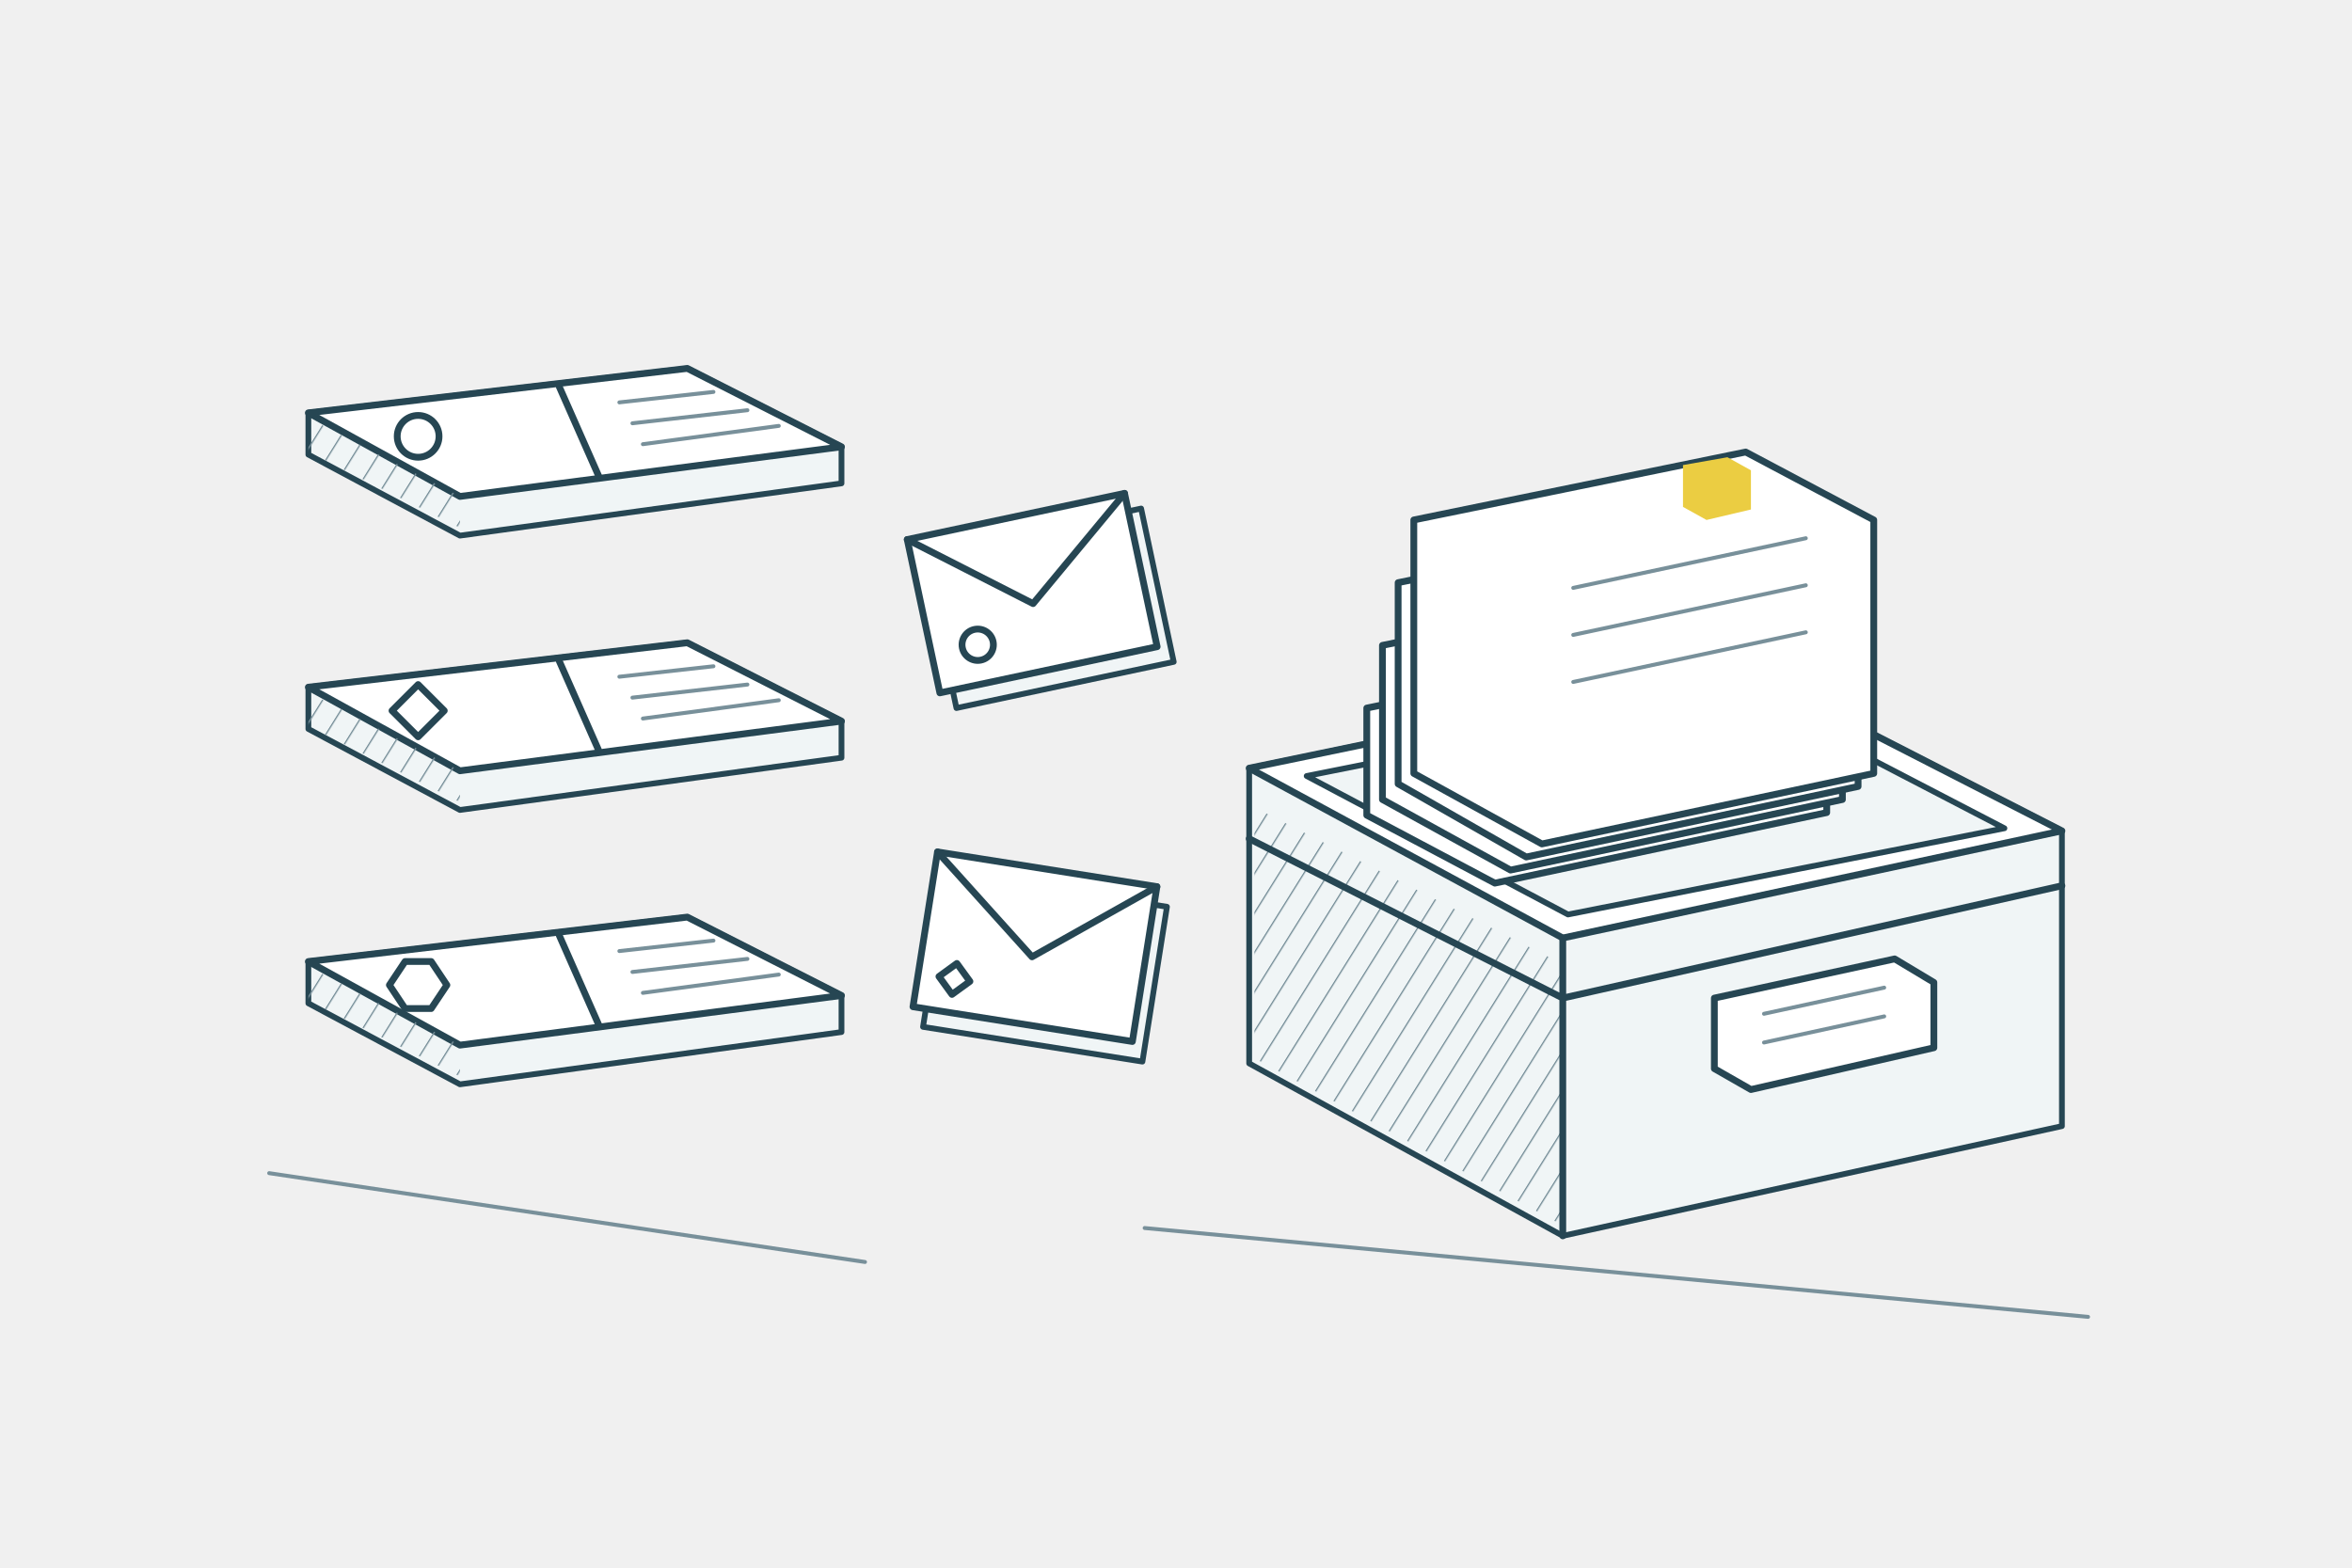
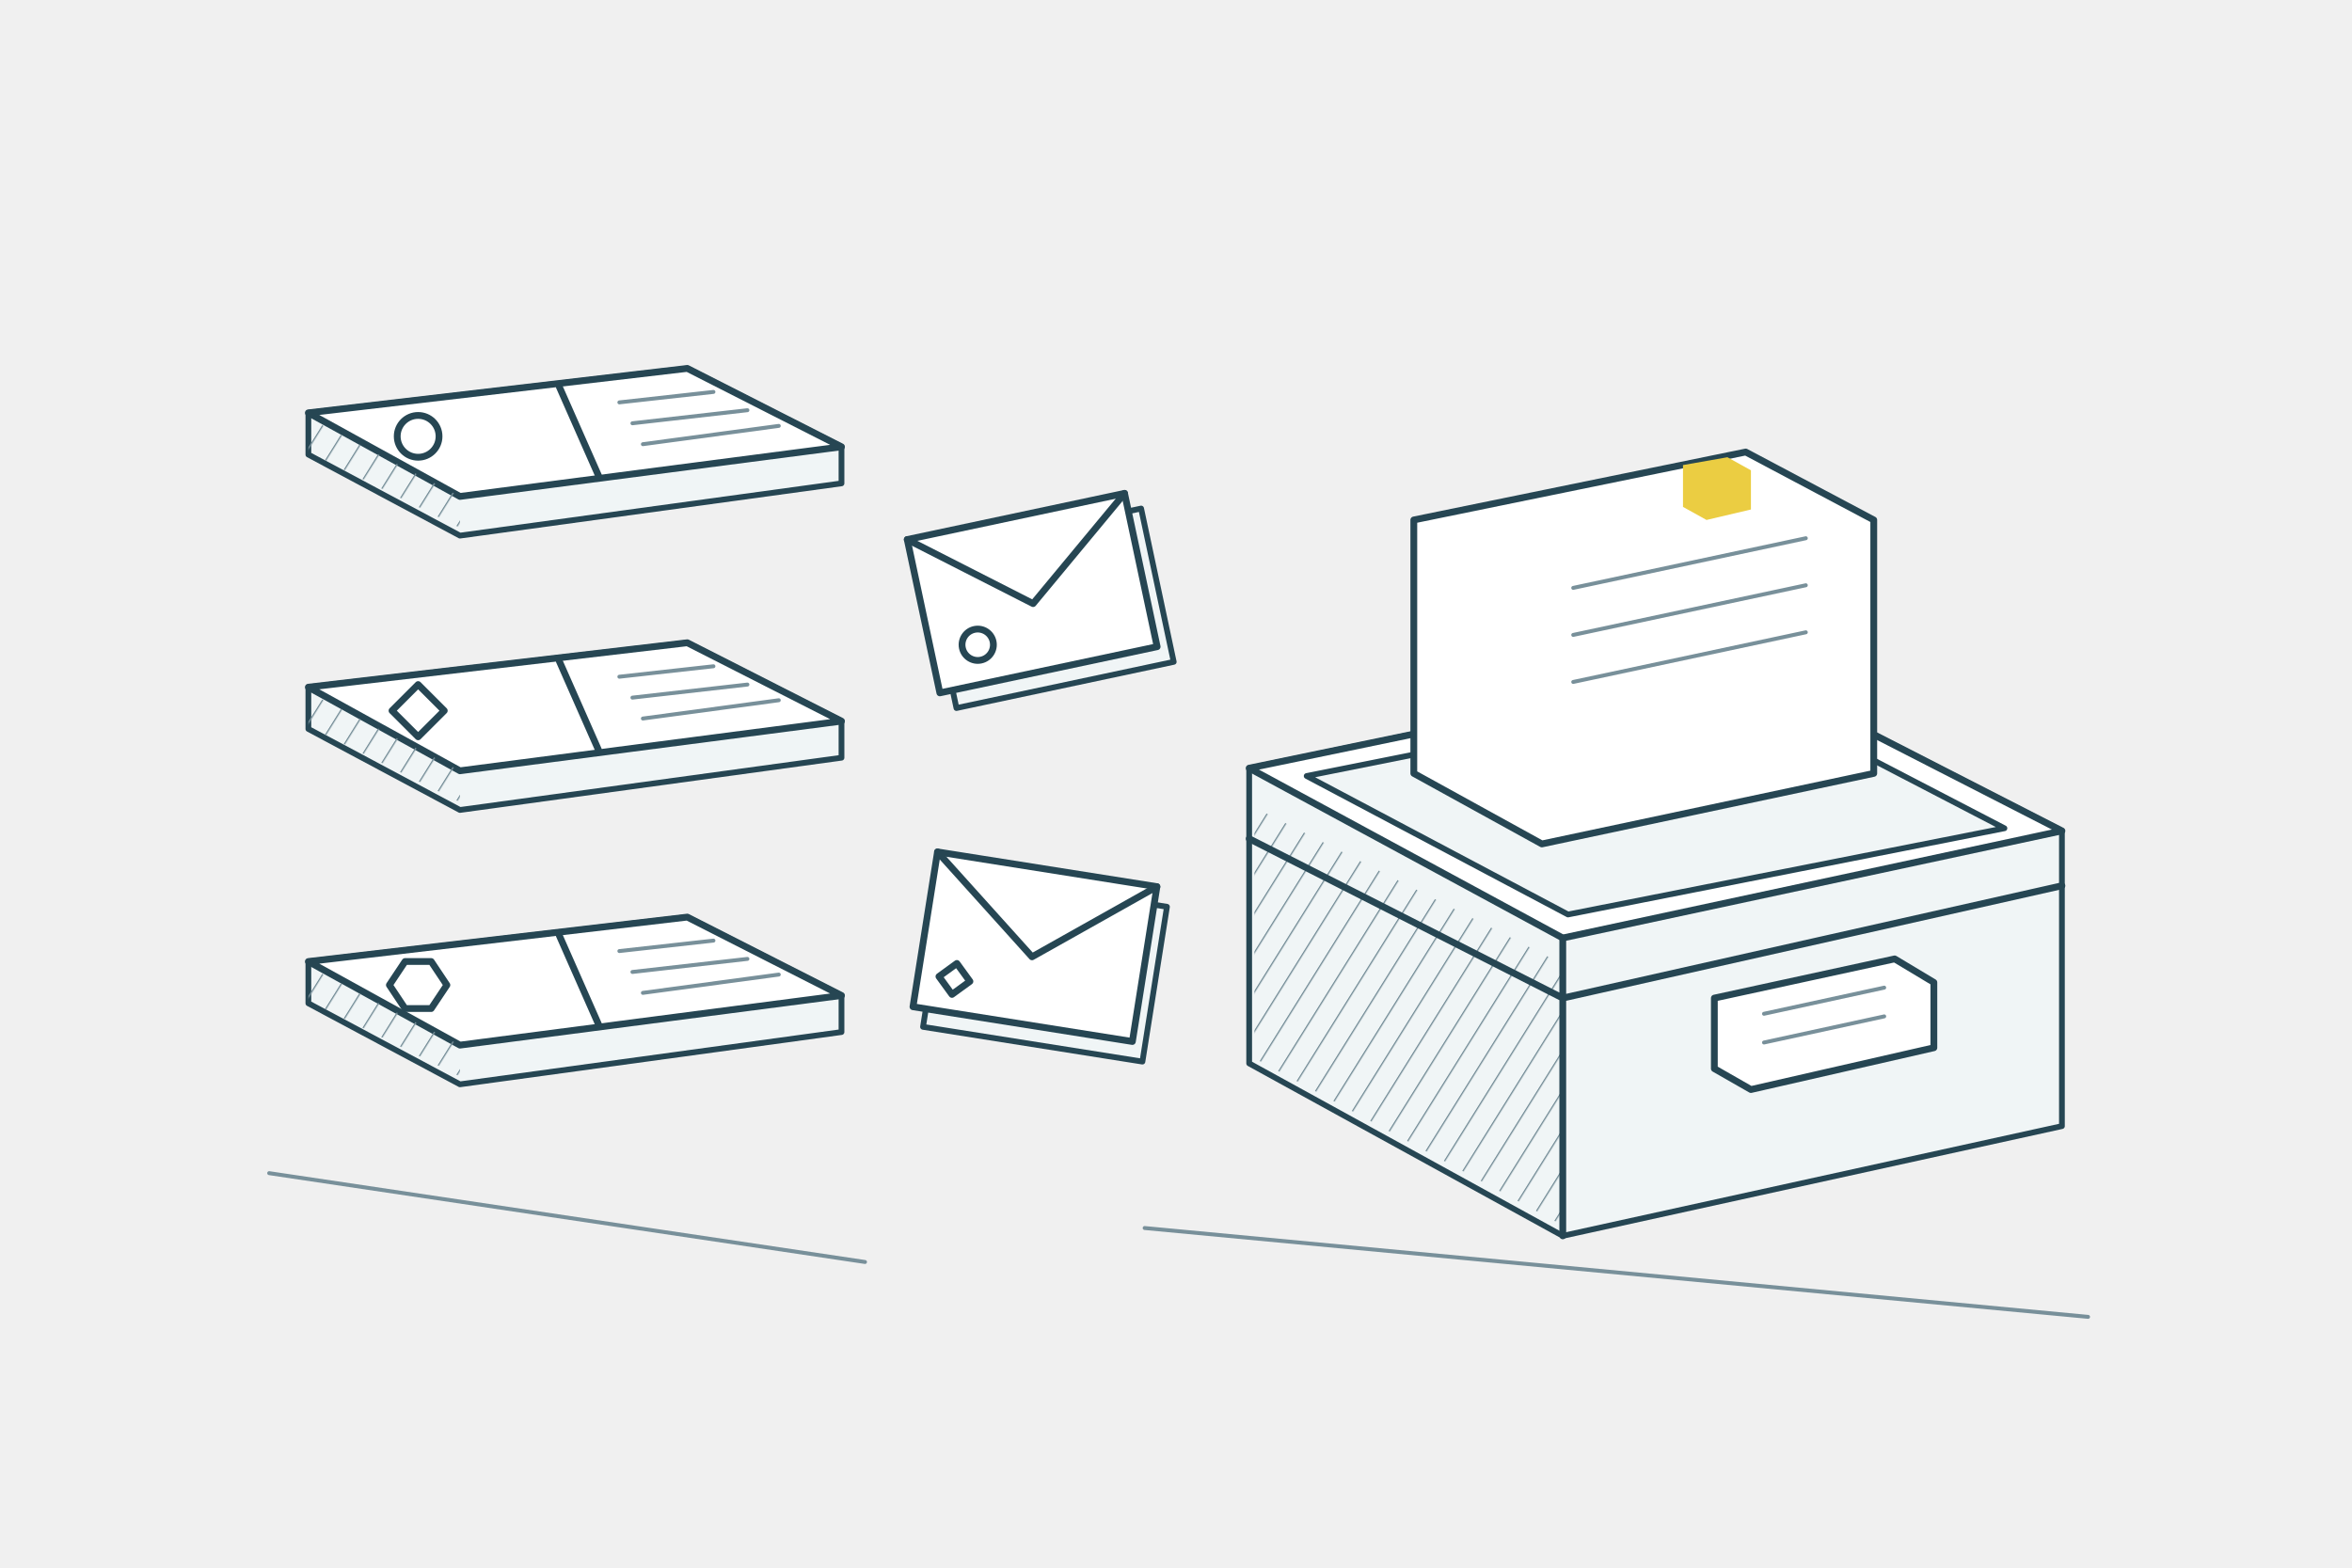
<svg xmlns="http://www.w3.org/2000/svg" width="900" height="600" viewBox="0 0 900 600" role="img" aria-labelledby="room-title room-desc">
  <defs>
    <pattern id="room-hatch" width="8" height="8" patternUnits="userSpaceOnUse" patternTransform="rotate(32)">
      <path d="M0 0V8" stroke="#78909a" stroke-width="1" />
    </pattern>
  </defs>
  <style>
    .ink{fill:none;stroke:#264653;stroke-width:2.6;stroke-linecap:round;stroke-linejoin:round}
    .paper{fill:#fff;stroke:#264653;stroke-width:2.6;stroke-linejoin:round}
    .fine{fill:none;stroke:#78909a;stroke-width:1.5;stroke-linecap:round}
    .light{fill:#f0f5f6;stroke:#264653;stroke-width:2.2;stroke-linejoin:round}
  </style>
  <path class="fine" d="M103 449L331 483M438 470L799 504" />
  <g transform="translate(118 141)">
    <path class="light" d="M0 17L145 0L204 30V44L58 64L0 33Z" />
    <path class="paper" d="M0 17L145 0L204 30L58 49Z" />
    <path d="M0 19L58 49V61L0 32Z" fill="url(#room-hatch)" />
    <path class="ink" d="M96 7L111 41" />
    <circle class="ink" cx="42" cy="26" r="8" />
    <path class="fine" d="M119 13L155 9M124 21L168 16M128 29L180 22" />
  </g>
  <g transform="translate(118 246)">
    <path class="light" d="M0 17L145 0L204 30V44L58 64L0 33Z" />
    <path class="paper" d="M0 17L145 0L204 30L58 49Z" />
    <path d="M0 19L58 49V61L0 32Z" fill="url(#room-hatch)" />
    <path class="ink" d="M96 7L111 41M42 16L52 26L42 36L32 26Z" />
    <path class="fine" d="M119 13L155 9M124 21L168 16M128 29L180 22" />
  </g>
  <g transform="translate(118 351)">
    <path class="light" d="M0 17L145 0L204 30V44L58 64L0 33Z" />
    <path class="paper" d="M0 17L145 0L204 30L58 49Z" />
    <path d="M0 19L58 49V61L0 32Z" fill="url(#room-hatch)" />
    <path class="ink" d="M96 7L111 41M37 17H47L53 26L47 35H37L31 26Z" />
    <path class="fine" d="M119 13L155 9M124 21L168 16M128 29L180 22" />
  </g>
  <path class="light" d="M478 294L666 255L789 318V431L598 473L478 407Z" />
  <path d="M480 309L598 369V469L480 405Z" fill="url(#room-hatch)" />
  <path class="paper" d="M478 294L666 255L789 318L598 359Z" />
  <path class="light" d="M500 297L665 264L767 317L600 350Z" />
-   <path class="paper" d="M523 271L650 245L699 270V311L572 338L523 312Z" />
-   <path class="paper" d="M529 247L656 221L705 247V306L578 333L529 306Z" />
-   <path class="paper" d="M535 223L662 197L711 223V301L584 328L535 300Z" />
  <path class="paper" d="M541 199L668 173L717 199V296L590 323L541 296Z" />
  <path d="M644 178L661 175L670 180V195L653 199L644 194Z" fill="#ebcd42" />
  <path class="fine" d="M602 225L691 206M602 243L691 224M602 261L691 242" />
  <path class="ink" d="M598 359V473M478 321L598 382L789 339" />
  <path class="paper" d="M656 382L725 367L740 376V401L670 417L656 409Z" />
  <path class="fine" d="M675 388L721 378M675 399L721 389" />
  <g transform="rotate(-12 400 229)">
    <path class="light" d="M358 203H443V263H358Z" />
    <path class="paper" d="M353 196H438V256H353Z" />
    <path class="ink" d="M353 196L395 230L438 196" />
    <circle class="ink" cx="371" cy="241" r="6" />
  </g>
  <g transform="rotate(9 400 366)">
    <path class="light" d="M358 340H443V400H358Z" />
    <path class="paper" d="M353 333H438V393H353Z" />
    <path class="ink" d="M353 333L395 367L438 333M367 374L373 380L367 386L361 380Z" />
  </g>
</svg>
